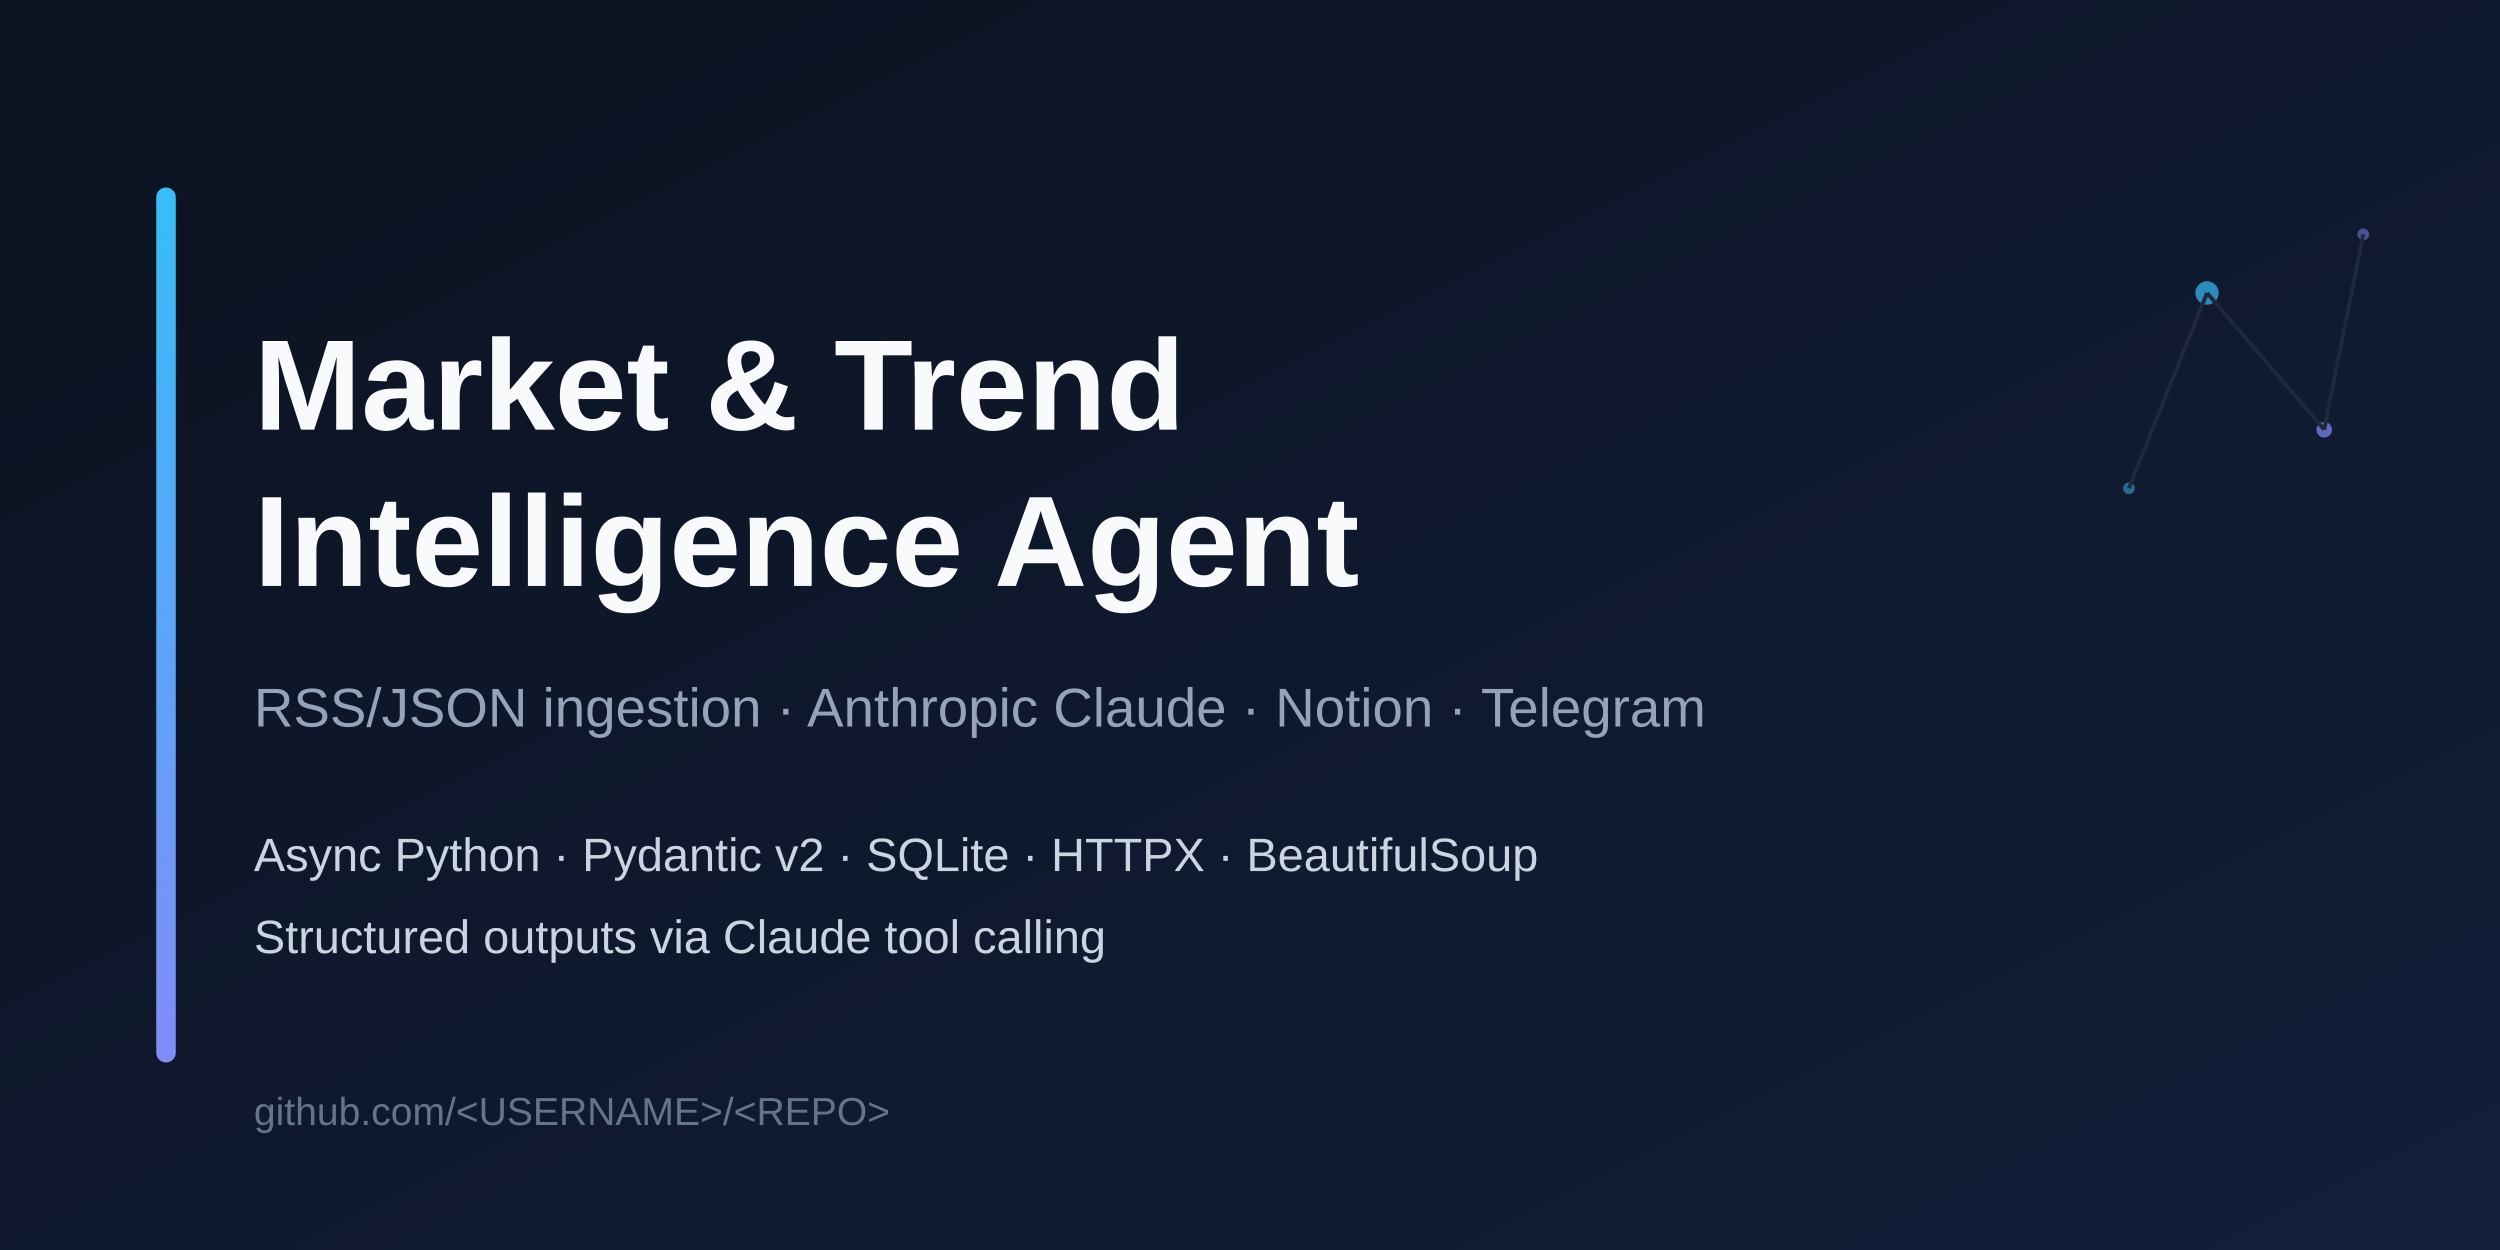
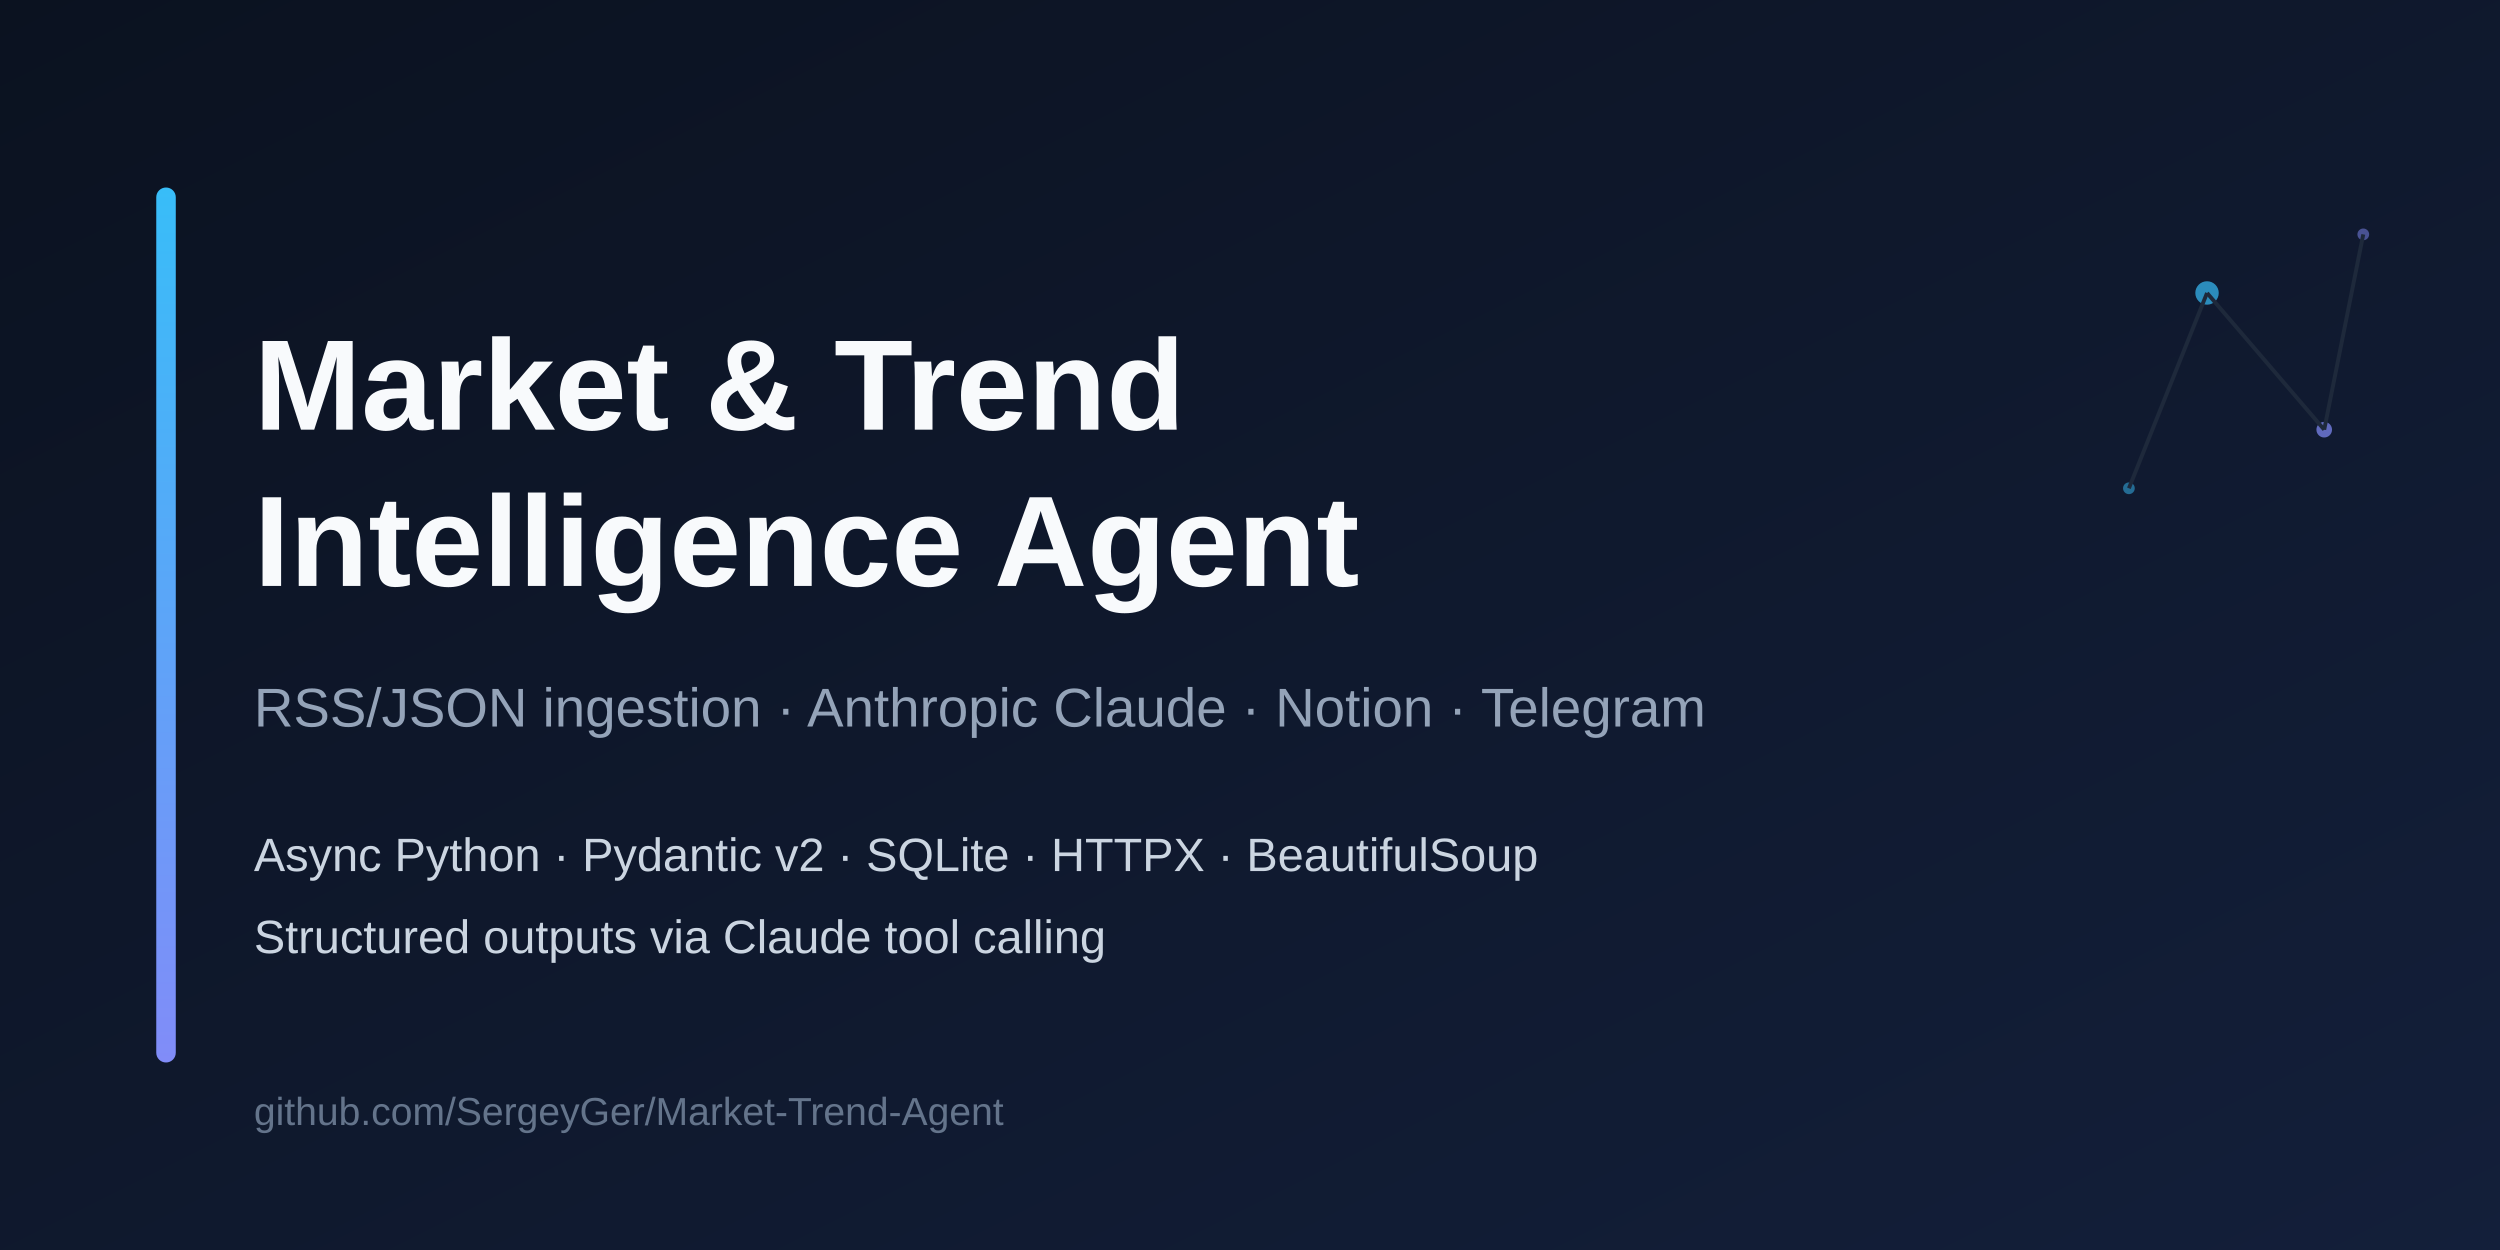
<svg xmlns="http://www.w3.org/2000/svg" width="1280" height="640" viewBox="0 0 1280 640">
  <defs>
    <linearGradient id="bg" x1="0" y1="0" x2="1" y2="1">
      <stop offset="0%" stop-color="#0B1220" />
      <stop offset="100%" stop-color="#131F3A" />
    </linearGradient>
    <linearGradient id="accent" x1="0" y1="0" x2="0" y2="1">
      <stop offset="0%" stop-color="#38BDF8" />
      <stop offset="100%" stop-color="#818CF8" />
    </linearGradient>
  </defs>
  <rect width="1280" height="640" fill="url(#bg)" />
  <rect x="80" y="96" width="10" height="448" rx="5" fill="url(#accent)" />
  <text x="130" y="220" fill="#F8FAFC" font-family="Segoe UI, Arial, sans-serif" font-size="66" font-weight="700">Market &amp; Trend</text>
  <text x="130" y="300" fill="#F8FAFC" font-family="Segoe UI, Arial, sans-serif" font-size="66" font-weight="700">Intelligence Agent</text>
  <text x="130" y="372" fill="#94A3B8" font-family="Segoe UI, Arial, sans-serif" font-size="28">RSS/JSON ingestion · Anthropic Claude · Notion · Telegram</text>
  <text x="130" y="446" fill="#CBD5E1" font-family="Segoe UI, Arial, sans-serif" font-size="24">Async Python · Pydantic v2 · SQLite · HTTPX · BeautifulSoup</text>
  <text x="130" y="488" fill="#CBD5E1" font-family="Segoe UI, Arial, sans-serif" font-size="24">Structured outputs via Claude tool calling</text>
-   <text x="130" y="576" fill="#64748B" font-family="Segoe UI, Arial, sans-serif" font-size="20">github.com/&lt;USERNAME&gt;/&lt;REPO&gt;</text>
+   <text x="130" y="576" fill="#64748B" font-family="Segoe UI, Arial, sans-serif" font-size="20">github.com/SergeyGer/Market-Trend-Agent</text>
  <circle cx="1130" cy="150" r="6" fill="#38BDF8" opacity="0.7" />
  <circle cx="1190" cy="220" r="4" fill="#818CF8" opacity="0.7" />
  <circle cx="1090" cy="250" r="3" fill="#38BDF8" opacity="0.5" />
  <circle cx="1210" cy="120" r="3" fill="#818CF8" opacity="0.5" />
  <line x1="1130" y1="150" x2="1190" y2="220" stroke="#1E293B" stroke-width="2" />
  <line x1="1130" y1="150" x2="1090" y2="250" stroke="#1E293B" stroke-width="2" />
  <line x1="1190" y1="220" x2="1210" y2="120" stroke="#1E293B" stroke-width="2" />
</svg>
